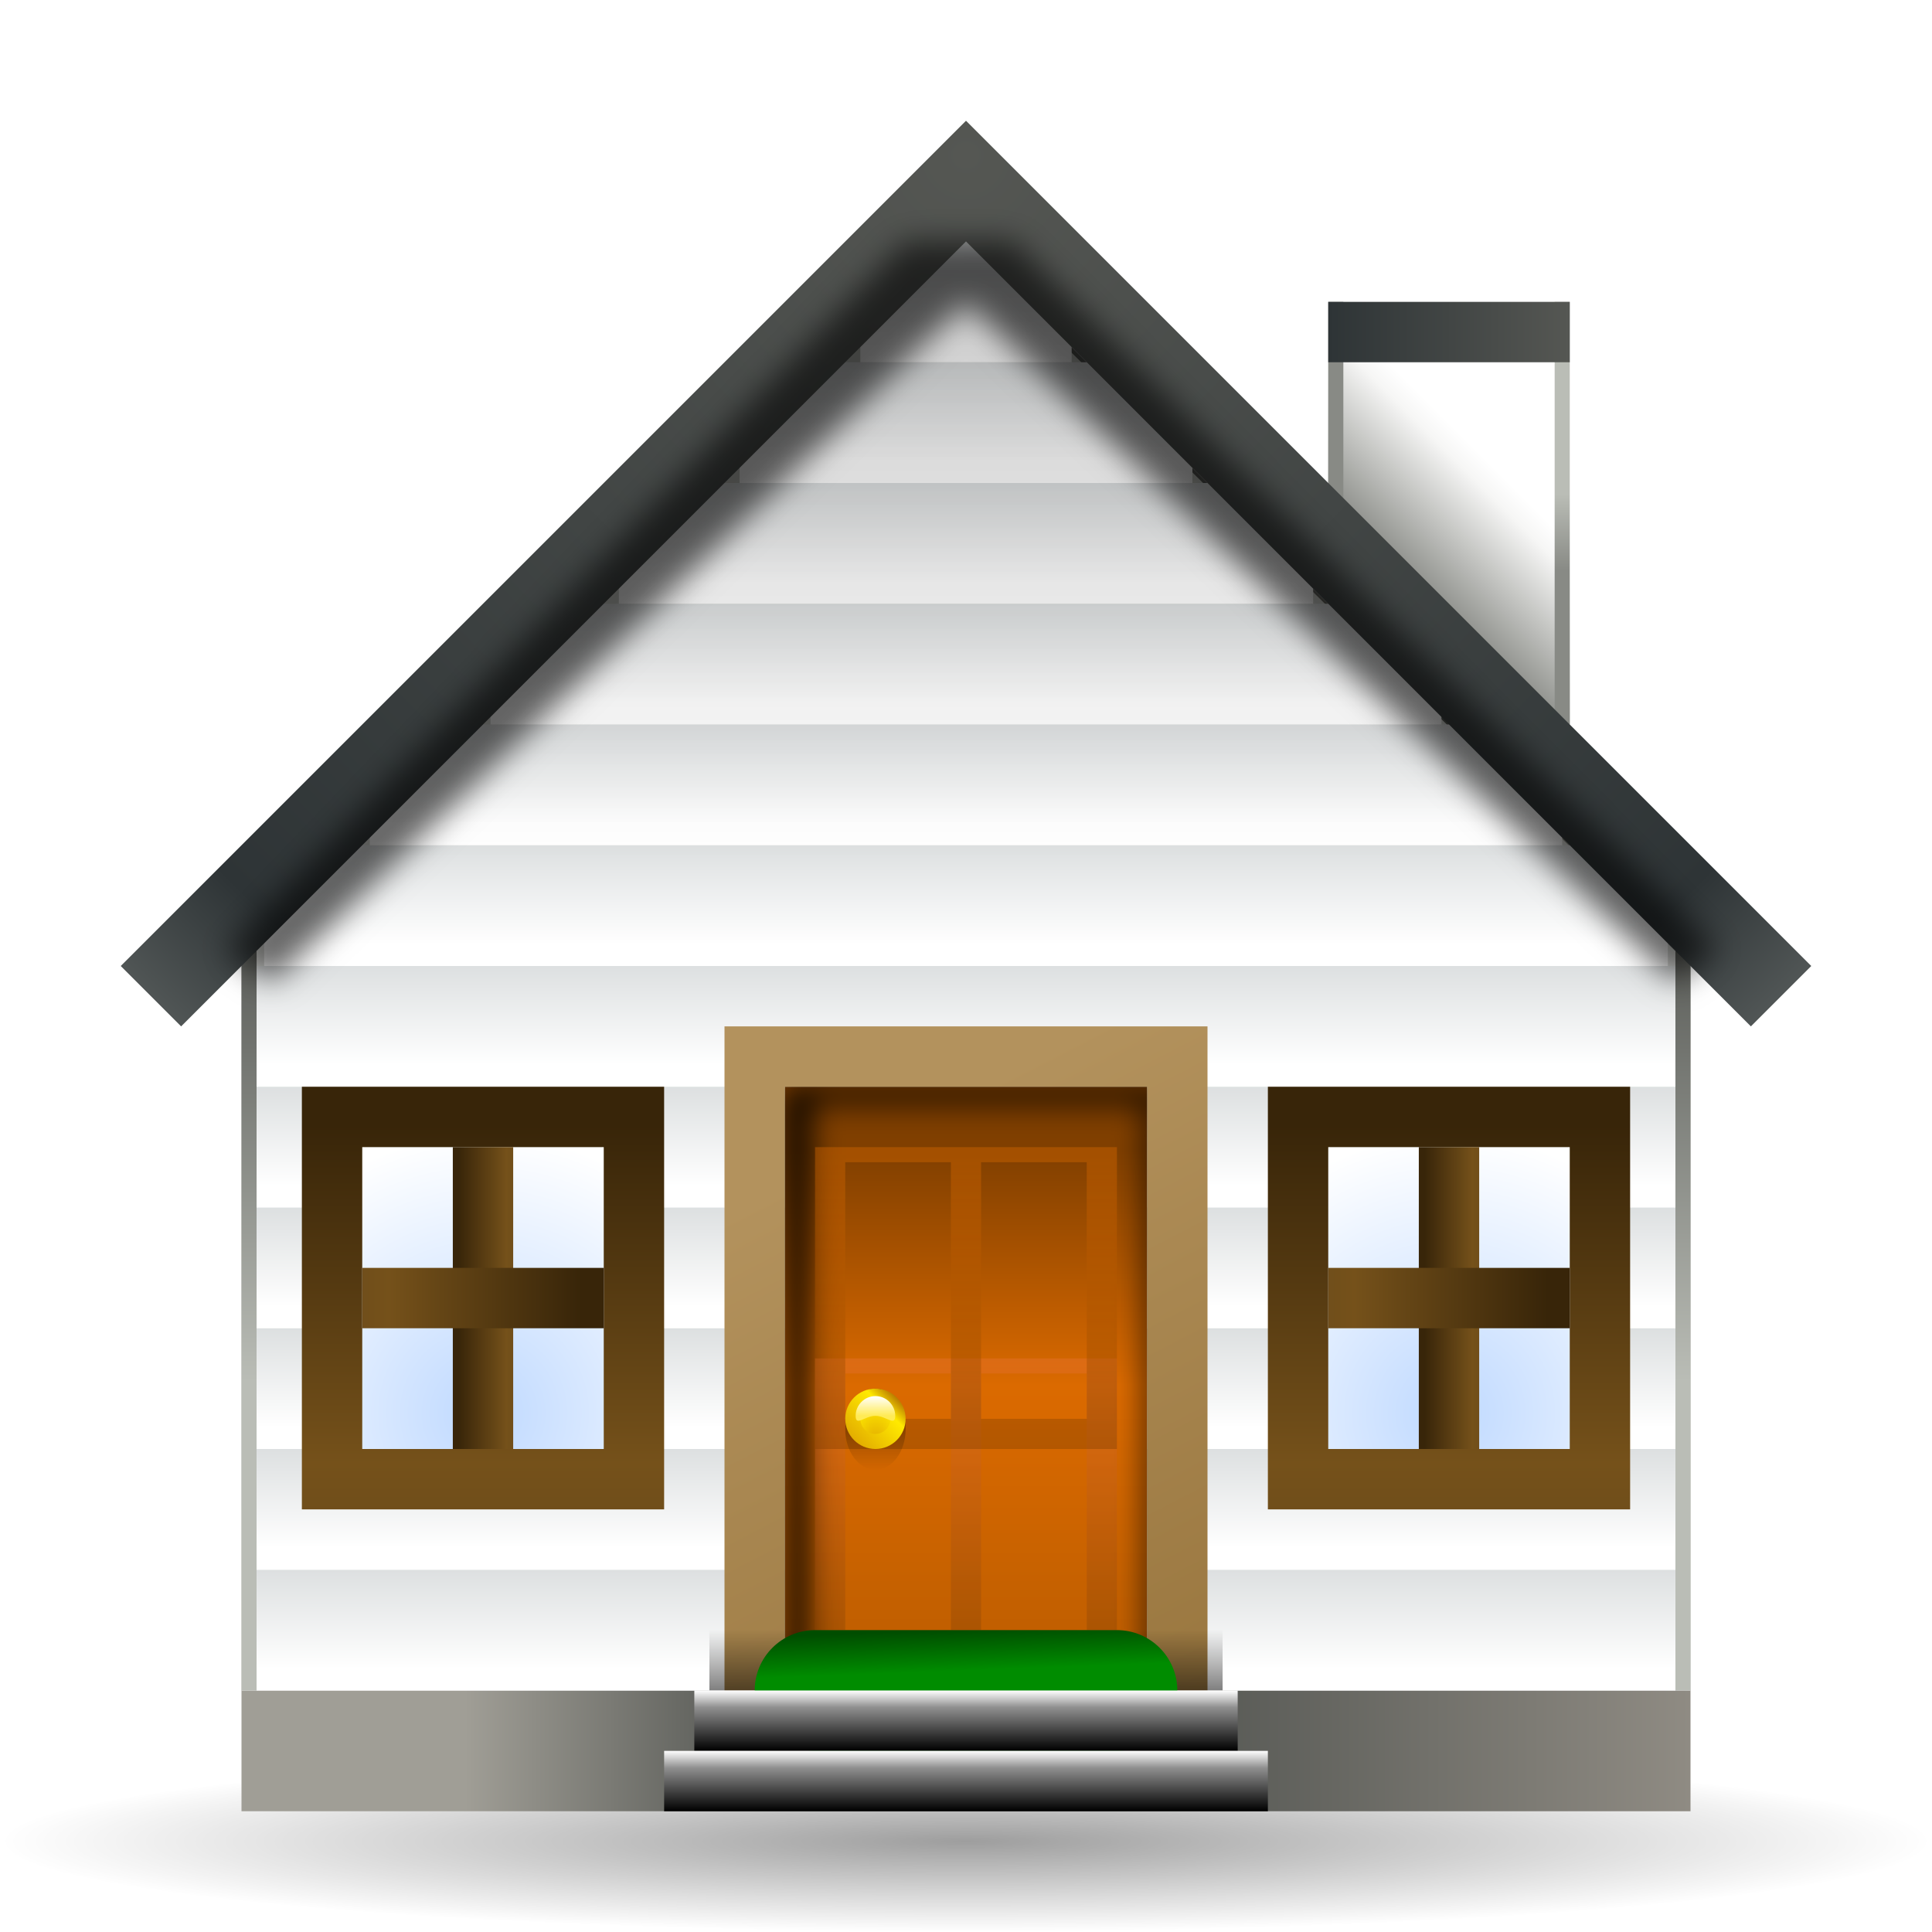
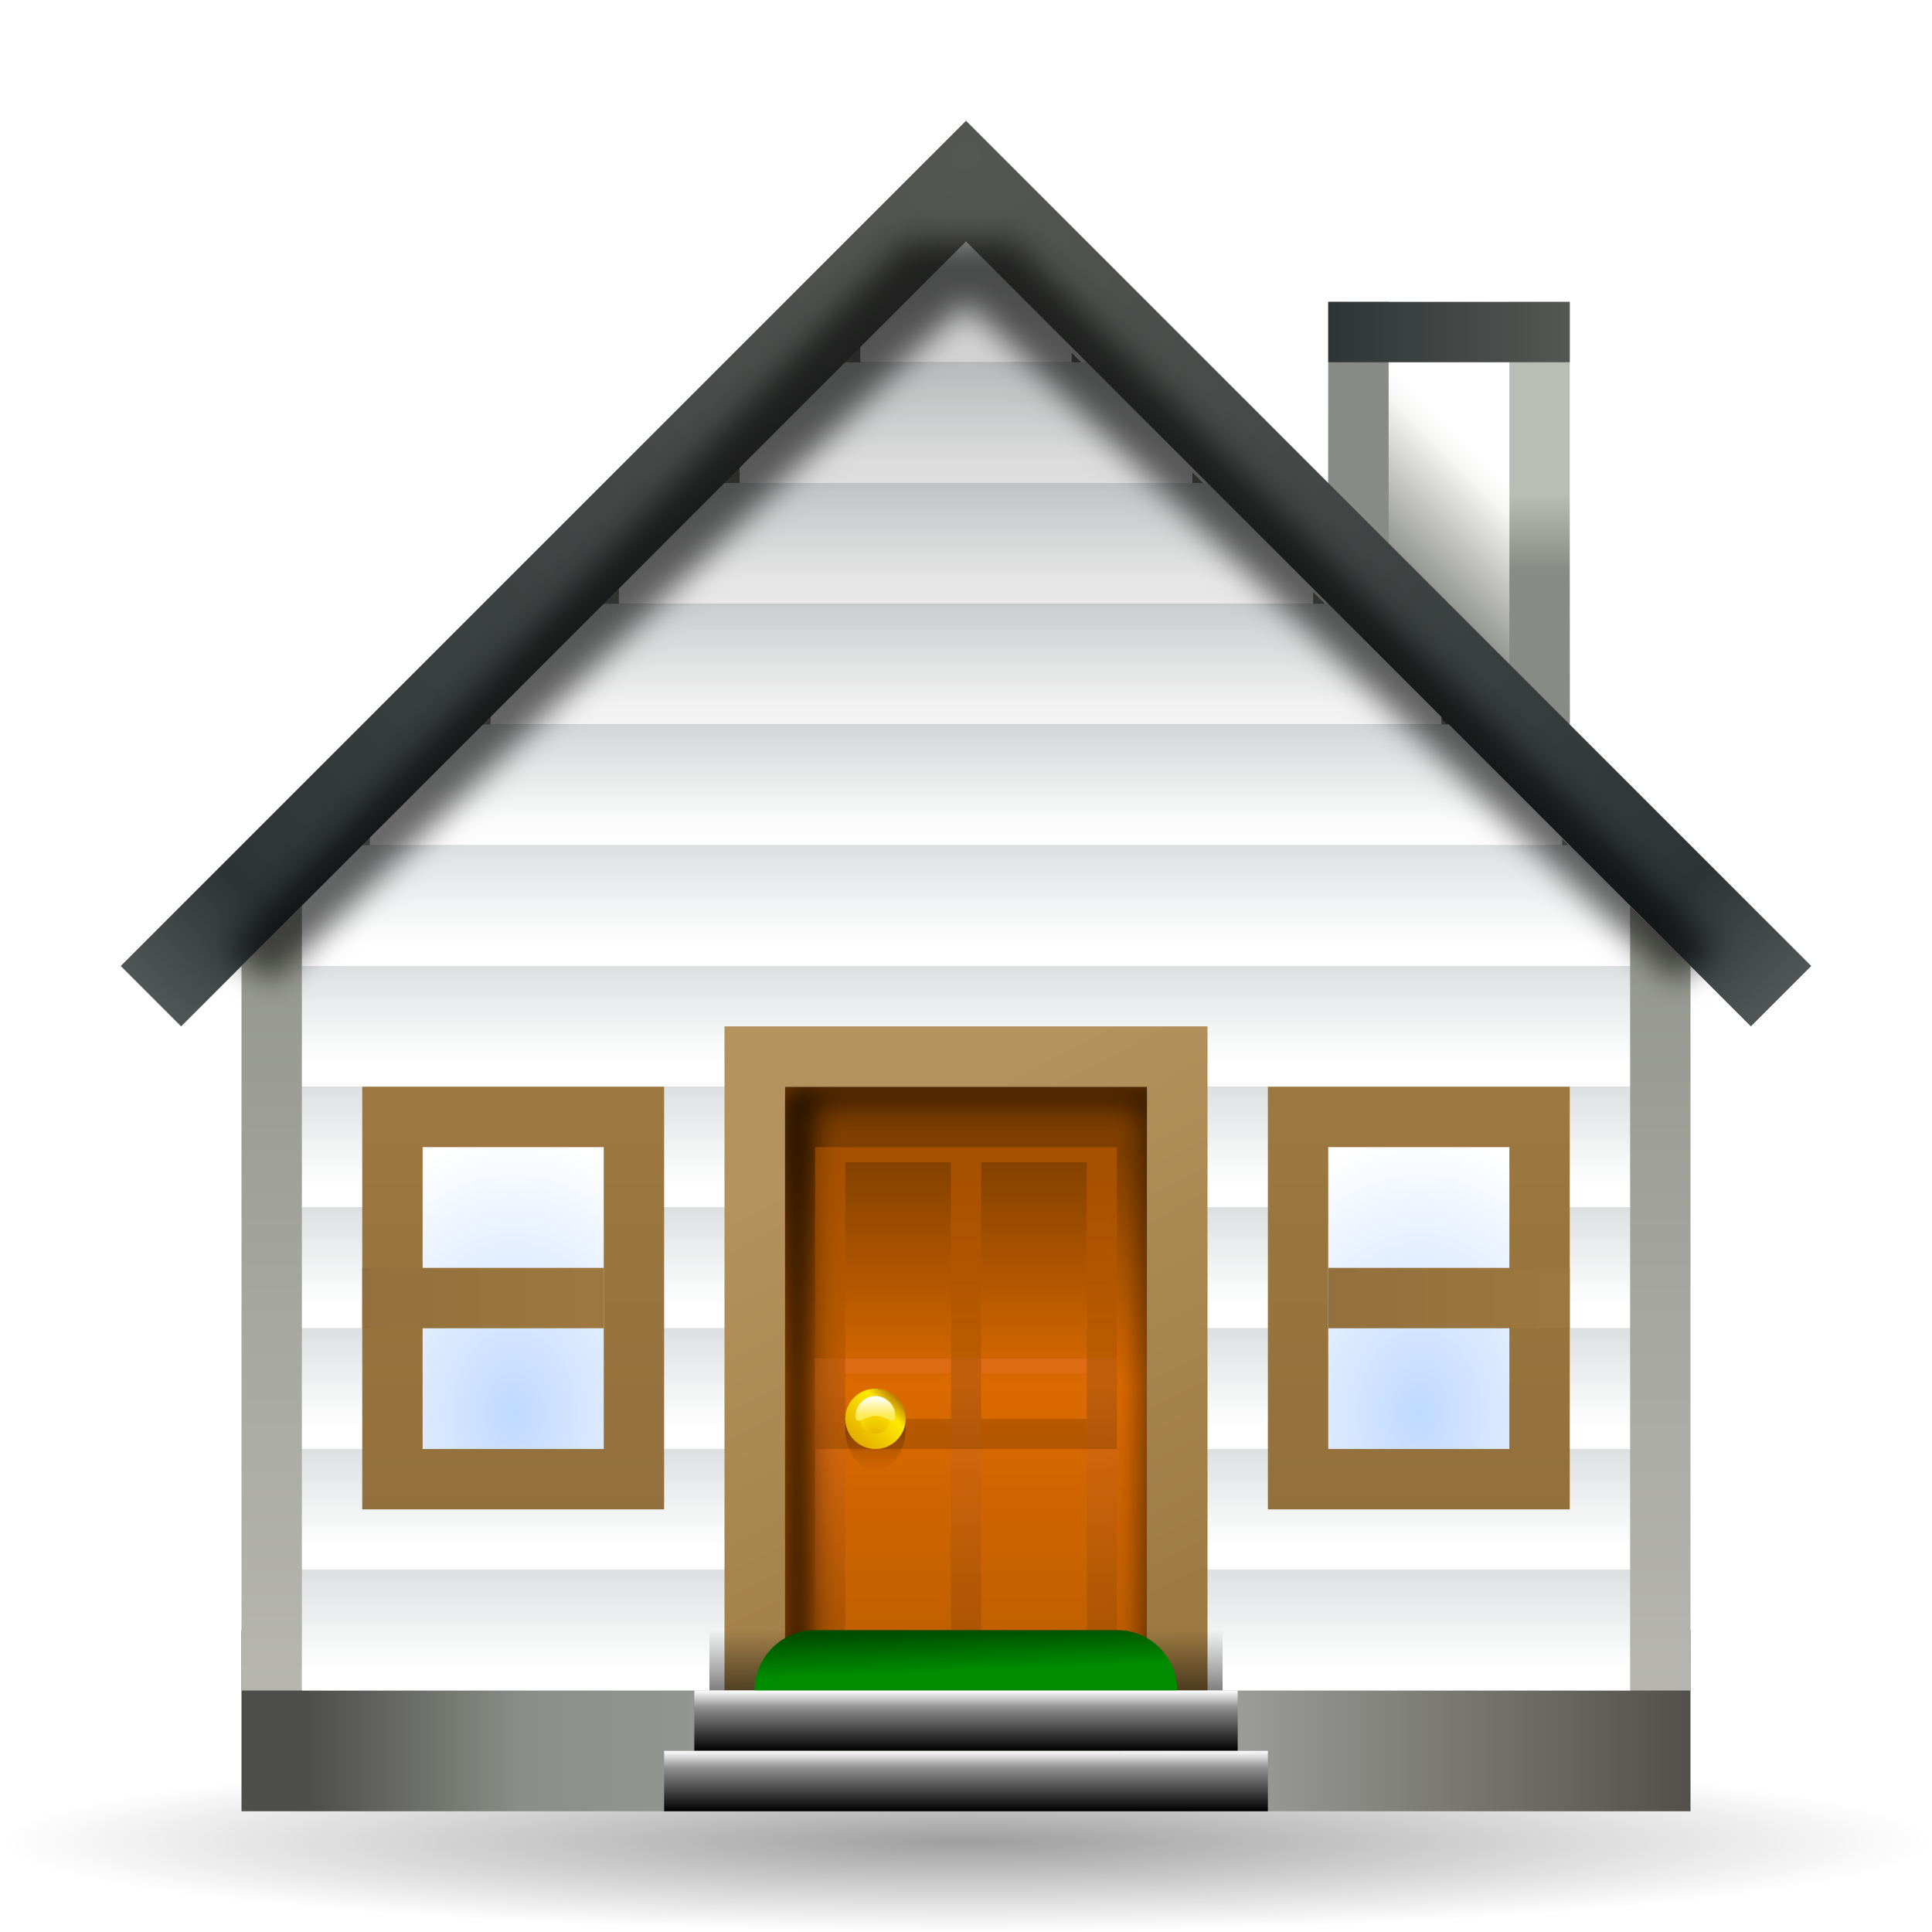
<svg xmlns="http://www.w3.org/2000/svg" xmlns:xlink="http://www.w3.org/1999/xlink" width="128" height="128" id="svg2537" version="1.0">
  <defs id="defs2539">
    <linearGradient id="linearGradient4534">
      <stop id="stop4536" offset="0" style="stop-color:black;stop-opacity:1" />
      <stop style="stop-color:#909090;stop-opacity:1;" offset="0.721" id="stop4540" />
      <stop id="stop4538" offset="1" style="stop-color:#ffffff;stop-opacity:1;" />
    </linearGradient>
    <linearGradient y2="19.5" x2="63.501" y1="23.5" x1="63.501" gradientUnits="userSpaceOnUse" id="linearGradient15212">
      <stop id="stop15214" style="stop-color:#000000" offset="0" />
      <stop id="stop15216" style="stop-color:#131617" offset="0.199" />
      <stop id="stop15218" style="stop-color:#272C2E" offset="0.451" />
      <stop id="stop15220" style="stop-color:#2E3436" offset="0.61" />
      <stop id="stop15222" style="stop-color:#414748" offset="0.649" />
      <stop id="stop15224" style="stop-color:#757A77" offset="0.766" />
      <stop id="stop15226" style="stop-color:#9B9E99" offset="0.867" />
      <stop id="stop15228" style="stop-color:#B2B5AE" offset="0.949" />
      <stop id="stop15230" style="stop-color:#BABDB6" offset="1" />
    </linearGradient>
    <radialGradient gradientUnits="userSpaceOnUse" gradientTransform="matrix(0.8982,0,0,0.9091,0.5883,0.2105)" r="20.351" cy="-3.394" cx="34.463" id="radialGradient14444">
      <stop id="stop14446" style="stop-color:#BFD9FF" offset="0" />
      <stop id="stop14448" style="stop-color:#FFFFFF" offset="1" />
    </radialGradient>
    <linearGradient y2="19.833" x2="95.5" y1="-22.167" x1="95.5" gradientUnits="userSpaceOnUse" id="linearGradient13674">
-       <stop id="stop13676" style="stop-color:#382509" offset="0.006" />
-       <stop id="stop13678" style="stop-color:#75511A" offset="0.538" />
-       <stop id="stop13680" style="stop-color:#57401E" offset="1" />
+       <stop id="stop13676" style="stop-color:#9c773f;stop-opacity:1;" offset="0.006" />
+       <stop id="stop13680" style="stop-color:#8c6b3b;stop-opacity:1;" offset="1" />
    </linearGradient>
    <linearGradient y2="6.949" x2="63.501" y1="15.843" x1="63.501" gradientUnits="userSpaceOnUse" id="linearGradient10239">
      <stop id="stop10241" style="stop-color:#FFFFFF" offset="0.2" />
      <stop id="stop10243" style="stop-color:#daddde;stop-opacity:1;" offset="1" />
    </linearGradient>
    <linearGradient id="linearGradient3291">
      <stop style="stop-color:black;stop-opacity:1" offset="0" id="stop3293" />
      <stop style="stop-color:black;stop-opacity:0" offset="1" id="stop3295" />
    </linearGradient>
    <radialGradient xlink:href="#linearGradient3291" id="radialGradient3336" gradientUnits="userSpaceOnUse" gradientTransform="matrix(1,0,0,0.197802,0,92.82166)" cx="63.912" cy="115.709" fx="63.912" fy="115.709" r="63.912" />
    <radialGradient id="polygon20640_1_" cx="63.5" cy="-88.5" r="106" gradientUnits="userSpaceOnUse">
      <stop offset="0" style="stop-color:#555753" id="stop374" />
      <stop offset="0.645" style="stop-color:#2E3436" id="stop376" />
      <stop offset="1" style="stop-color:#BABDB6" id="stop378" />
    </radialGradient>
    <linearGradient id="XMLID_39_" gradientUnits="userSpaceOnUse" x1="57.5" y1="-4.007" x2="57.5" y2="-2.695">
      <stop offset="0" style="stop-color:#FFFFFF" id="stop367" />
      <stop offset="1" style="stop-color:#FFEB55" id="stop369" />
    </linearGradient>
    <radialGradient id="XMLID_38_" cx="57.5" cy="-2.5" r="2" fx="57.5" fy="-1" gradientUnits="userSpaceOnUse">
      <stop offset="0" style="stop-color:#E3AD00" id="stop358" />
      <stop offset="0.728" style="stop-color:#FFEA00" id="stop360" />
      <stop offset="1" style="stop-color:#BA7C00" id="stop362" />
    </radialGradient>
    <linearGradient id="XMLID_37_" gradientUnits="userSpaceOnUse" x1="55.578" y1="-2.421" x2="59.578" y2="-2.421" gradientTransform="matrix(0.7071,-0.7071,0.7071,0.7071,18.4979,39.9256)">
      <stop offset="0" style="stop-color:#E3AD00" id="stop349" />
      <stop offset="0.728" style="stop-color:#FFEA00" id="stop351" />
      <stop offset="1" style="stop-color:#BA7C00" id="stop353" />
    </linearGradient>
    <linearGradient gradientTransform="matrix(-1,0,0,1,137,0)" y2="-0.501" x2="68.5" y1="-20.501" x1="68.5" gradientUnits="userSpaceOnUse" id="XMLID_35_">
      <stop id="stop335" style="stop-color:#DB6A00" offset="0" />
      <stop id="stop337" style="stop-color:#803F00" offset="1" />
    </linearGradient>
    <linearGradient y2="-0.5" x2="58.5" y1="-20.5" x1="58.5" gradientUnits="userSpaceOnUse" id="XMLID_34_">
      <stop id="stop326" style="stop-color:#DB6A00" offset="0" />
      <stop id="stop328" style="stop-color:#803F00" offset="1" />
    </linearGradient>
    <radialGradient id="XMLID_23_" cx="62.5" cy="17" r="10.056" gradientUnits="userSpaceOnUse">
      <stop offset="0" style="stop-color:#004D00" id="stop207" />
      <stop offset="0.409" style="stop-color:#008C00" id="stop209" />
    </radialGradient>
    <linearGradient id="XMLID_22_" gradientUnits="userSpaceOnUse" x1="63.499" y1="11.5" x2="63.499" y2="15.5">
      <stop offset="0" style="stop-color:#000000;stop-opacity:0;" id="stop200" />
      <stop offset="1" style="stop-color:#000000" id="stop202" />
    </linearGradient>
    <linearGradient gradientTransform="matrix(-1,0,0,1,137,0)" y2="13.499" x2="68.5" y1="-6.501" x1="68.5" gradientUnits="userSpaceOnUse" id="XMLID_21_">
      <stop id="stop193" style="stop-color:#EC7331" offset="0" />
      <stop id="stop195" style="stop-color:#803F00" offset="1" />
    </linearGradient>
    <linearGradient y2="13.5" x2="58.5" y1="-6.5" x1="58.5" gradientUnits="userSpaceOnUse" id="XMLID_20_">
      <stop id="stop184" style="stop-color:#EC7331" offset="0" />
      <stop id="stop186" style="stop-color:#803F00" offset="1" />
    </linearGradient>
    <linearGradient id="XMLID_19_" gradientUnits="userSpaceOnUse" x1="51.169" y1="-30.393" x2="84.262" y2="33.726">
      <stop offset="0.154" style="stop-color:#B3925D" id="stop175" />
      <stop offset="1" style="stop-color:#8F6B32" id="stop177" />
    </linearGradient>
    <filter id="AI_Sfocatura_1">
      <feGaussianBlur stdDeviation="1" id="feGaussianBlur5" />
    </filter>
    <linearGradient id="rect20683_1_" gradientUnits="userSpaceOnUse" x1="369.545" y1="-491.397" x2="369.545" y2="-426.697" gradientTransform="matrix(1.2648,0,0,-0.9239,-403.9008,-441.0036)">
      <stop offset="0" style="stop-color:#BF5E00" id="stop163" />
      <stop offset="0.296" style="stop-color:#DB6A00" id="stop165" />
      <stop offset="0.556" style="stop-color:#803F00" id="stop167" />
    </linearGradient>
    <linearGradient y2="18.881" x2="16" y1="-35.598" x1="16" gradientUnits="userSpaceOnUse" id="XMLID_5_">
      <stop id="stop64" style="stop-color:#555753" offset="0" />
      <stop id="stop66" style="stop-color:#BABDB6" offset="0.562" />
    </linearGradient>
    <linearGradient y2="18.881" x2="111" y1="-35.598" x1="111" gradientUnits="userSpaceOnUse" id="XMLID_4_">
      <stop id="stop57" style="stop-color:#555753" offset="0" />
      <stop id="stop59" style="stop-color:#BABDB6" offset="0.562" />
    </linearGradient>
    <linearGradient id="path20667_1_" gradientUnits="userSpaceOnUse" x1="354.475" y1="-464.609" x2="354.475" y2="-357.878" gradientTransform="matrix(1,0,0,-1,-290.9746,-445)">
-       <stop offset="0" style="stop-color:#FFFFFF" id="stop47" />
-       <stop offset="0.13" style="stop-color:#F6F6F5" id="stop49" />
-       <stop offset="1" style="stop-color:#BABDB6" id="stop51" />
+       <stop offset="0" style="stop-color:#b9b9b1;stop-opacity:1;" id="stop49" />
+       <stop offset="1" style="stop-color:#72776c;stop-opacity:1;" id="stop51" />
    </linearGradient>
    <linearGradient id="rect20638_7_" gradientUnits="userSpaceOnUse" x1="103.5" y1="-74.5" x2="87.5" y2="-74.5">
      <stop offset="0" style="stop-color:#555753" id="stop41" />
      <stop offset="1" style="stop-color:#2E3436" id="stop43" />
    </linearGradient>
    <linearGradient id="rect20638_6_" gradientUnits="userSpaceOnUse" x1="88" y1="-61.227" x2="88" y2="-66.319">
      <stop offset="0.13" style="stop-color:#888A85" id="stop35" />
      <stop offset="1" style="stop-color:#888A85" id="stop37" />
    </linearGradient>
    <linearGradient id="rect20638_5_" gradientUnits="userSpaceOnUse" x1="103" y1="-63.773" x2="103" y2="-58.681">
      <stop offset="0" style="stop-color:#BABDB6" id="stop29" />
      <stop offset="1" style="stop-color:#888A85" id="stop31" />
    </linearGradient>
    <linearGradient id="rect20638_1_" gradientUnits="userSpaceOnUse" x1="98.5" y1="-65.5" x2="90.5" y2="-57.5">
      <stop offset="0" style="stop-color:#FFFFFF" id="stop19" />
      <stop offset="0.13" style="stop-color:#F6F6F5" id="stop21" />
      <stop offset="0.834" style="stop-color:#888A85" id="stop23" />
      <stop offset="0.917" style="stop-color:#555753" id="stop25" />
    </linearGradient>
    <linearGradient id="XMLID_2_" gradientUnits="userSpaceOnUse" x1="15.5" y1="-28.5" x2="111.5" y2="-28.5">
-       <stop offset="0.154" style="stop-color:#a09e96;stop-opacity:1;" id="stop8" />
-       <stop offset="0.355" style="stop-color:#555753" id="stop10" />
-       <stop offset="0.645" style="stop-color:#555753" id="stop12" />
-       <stop offset="1" style="stop-color:#8f8b83;stop-opacity:1;" id="stop14" />
+       <stop id="stop3703" style="stop-color:#4e4e4a;stop-opacity:1;" offset="0.047" />
+       <stop offset="0.196" style="stop-color:#8c8f89;stop-opacity:1;" id="stop10" />
+       <stop offset="0.645" style="stop-color:#a5a7a3;stop-opacity:1;" id="stop12" />
+       <stop offset="1" style="stop-color:#53504b;stop-opacity:1;" id="stop14" />
    </linearGradient>
    <linearGradient xlink:href="#XMLID_39_" id="linearGradient2996" gradientUnits="userSpaceOnUse" x1="57.5" y1="-4.007" x2="57.5" y2="-2.695" gradientTransform="translate(0.5,96.5)" />
    <linearGradient xlink:href="#linearGradient13674" id="linearGradient3012" gradientUnits="userSpaceOnUse" gradientTransform="matrix(0,1,-1,0,30.5,45.501)" x1="40.499" y1="-72.166" x2="40.499" y2="-48.166" />
-     <linearGradient xlink:href="#linearGradient13674" id="linearGradient3015" gradientUnits="userSpaceOnUse" x1="93.833" y1="-10.5" x2="99.833" y2="-10.5" gradientTransform="translate(0.5,96.5)" />
-     <radialGradient xlink:href="#radialGradient14444" id="radialGradient3018" gradientUnits="userSpaceOnUse" gradientTransform="matrix(0.8982,0,0,0.9091,0.558,96.7105)" cx="106.307" cy="-3.394" r="20.35" />
-     <linearGradient xlink:href="#linearGradient13674" id="linearGradient3021" gradientUnits="userSpaceOnUse" x1="95.5" y1="-22.167" x2="95.5" y2="19.833" gradientTransform="translate(0.5,96.5)" />
+     <radialGradient xlink:href="#radialGradient14444" id="radialGradient3018" gradientUnits="userSpaceOnUse" gradientTransform="matrix(0.67365,0,0,0.9091,22.4185,96.7105)" cx="106.307" cy="-3.394" r="20.35" />
+     <linearGradient xlink:href="#linearGradient13674" id="linearGradient3021" gradientUnits="userSpaceOnUse" x1="95.5" y1="-22.167" x2="95.5" y2="19.833" gradientTransform="matrix(0.8333333,0,0,1,14.41667,96.5)" />
    <linearGradient xlink:href="#linearGradient13674" id="linearGradient3024" gradientUnits="userSpaceOnUse" gradientTransform="matrix(0,1,-1,0,30.5,45.501)" x1="40.499" y1="-8.167" x2="40.499" y2="15.833" />
-     <linearGradient xlink:href="#linearGradient13674" id="linearGradient3027" gradientUnits="userSpaceOnUse" x1="29.834" y1="-10.5" x2="35.834" y2="-10.5" gradientTransform="translate(0.5,96.5)" />
-     <radialGradient xlink:href="#radialGradient14444" id="radialGradient3030" gradientUnits="userSpaceOnUse" gradientTransform="matrix(0.8982,0,0,0.9091,1.0883,96.7105)" cx="34.463" cy="-3.394" r="20.351" />
-     <linearGradient xlink:href="#linearGradient13674" id="linearGradient3033" gradientUnits="userSpaceOnUse" x1="31.5" y1="-22.167" x2="31.5" y2="19.833" gradientTransform="translate(0.5,96.5)" />
+     <radialGradient xlink:href="#radialGradient14444" id="radialGradient3030" gradientUnits="userSpaceOnUse" gradientTransform="matrix(0.67365,0,0,0.9091,10.81622,96.7105)" cx="34.463" cy="-3.394" r="20.351" />
+     <linearGradient xlink:href="#linearGradient13674" id="linearGradient3033" gradientUnits="userSpaceOnUse" x1="31.5" y1="-22.167" x2="31.5" y2="19.833" gradientTransform="matrix(0.8333333,0,0,1,7.75,96.5)" />
    <linearGradient xlink:href="#linearGradient4534" id="linearGradient3036" gradientUnits="userSpaceOnUse" x1="63.501" y1="23.5" x2="63.501" y2="19.5" gradientTransform="translate(0.5,96.5)" />
    <linearGradient xlink:href="#linearGradient4534" id="linearGradient3039" gradientUnits="userSpaceOnUse" x1="63.501" y1="19.5" x2="63.501" y2="15.5" gradientTransform="translate(0.5,96.5)" />
    <linearGradient xlink:href="#rect20683_1_" id="linearGradient3061" gradientUnits="userSpaceOnUse" gradientTransform="matrix(1.2648,0,0,-0.9239,-403.4008,-344.5036)" x1="369.545" y1="-491.397" x2="369.545" y2="-426.697" />
    <linearGradient xlink:href="#linearGradient10239" id="linearGradient3065" gradientUnits="userSpaceOnUse" x1="63.501" y1="-72.158" x2="63.501" y2="-81.052" gradientTransform="translate(0.5,96.5)" />
    <linearGradient xlink:href="#linearGradient10239" id="linearGradient3068" gradientUnits="userSpaceOnUse" x1="63.501" y1="-64.158" x2="63.501" y2="-73.052" gradientTransform="translate(0.5,96.5)" />
    <linearGradient xlink:href="#linearGradient10239" id="linearGradient3071" gradientUnits="userSpaceOnUse" x1="63.501" y1="-56.158" x2="63.501" y2="-65.052" gradientTransform="translate(0.5,96.5)" />
    <linearGradient xlink:href="#linearGradient10239" id="linearGradient3074" gradientUnits="userSpaceOnUse" x1="63.501" y1="-48.158" x2="63.501" y2="-57.052" gradientTransform="translate(0.5,96.5)" />
    <linearGradient xlink:href="#linearGradient10239" id="linearGradient3077" gradientUnits="userSpaceOnUse" x1="63.501" y1="-40.158" x2="63.501" y2="-49.052" gradientTransform="translate(0.5,96.5)" />
-     <linearGradient xlink:href="#linearGradient10239" id="linearGradient3080" gradientUnits="userSpaceOnUse" x1="63.501" y1="-32.158" x2="63.501" y2="-41.052" gradientTransform="translate(0.5,96.5)" />
-     <linearGradient xlink:href="#linearGradient10239" id="linearGradient3083" gradientUnits="userSpaceOnUse" x1="63.501" y1="-24.157" x2="63.501" y2="-33.051" gradientTransform="translate(0.5,96.5)" />
-     <linearGradient xlink:href="#linearGradient10239" id="linearGradient3086" gradientUnits="userSpaceOnUse" x1="63.501" y1="-16.157" x2="63.501" y2="-25.052" gradientTransform="translate(0.5,96.5)" />
-     <linearGradient xlink:href="#linearGradient10239" id="linearGradient3089" gradientUnits="userSpaceOnUse" x1="63.501" y1="-8.157" x2="63.501" y2="-17.052" gradientTransform="translate(0.5,96.5)" />
-     <linearGradient xlink:href="#linearGradient10239" id="linearGradient3092" gradientUnits="userSpaceOnUse" x1="63.501" y1="-0.157" x2="63.501" y2="-9.052" gradientTransform="translate(0.5,96.5)" />
-     <linearGradient xlink:href="#linearGradient10239" id="linearGradient3095" gradientUnits="userSpaceOnUse" x1="63.501" y1="7.843" x2="63.501" y2="-1.052" gradientTransform="translate(0.5,96.5)" />
-     <linearGradient xlink:href="#linearGradient10239" id="linearGradient3098" gradientUnits="userSpaceOnUse" x1="63.501" y1="15.843" x2="63.501" y2="6.949" gradientTransform="translate(0.5,96.5)" />
+     <linearGradient xlink:href="#linearGradient10239" id="linearGradient3080" gradientUnits="userSpaceOnUse" x1="63.501" y1="-32.158" x2="63.501" y2="-41.052" gradientTransform="matrix(0.9462366,0,0,1,3.913978,96.5)" />
+     <linearGradient xlink:href="#linearGradient10239" id="linearGradient3083" gradientUnits="userSpaceOnUse" x1="63.501" y1="-24.157" x2="63.501" y2="-33.051" gradientTransform="matrix(0.9361702,0,0,1,4.553191,96.5)" />
+     <linearGradient xlink:href="#linearGradient10239" id="linearGradient3086" gradientUnits="userSpaceOnUse" x1="63.501" y1="-16.157" x2="63.501" y2="-25.052" gradientTransform="matrix(0.9361702,0,0,1,4.553191,96.5)" />
+     <linearGradient xlink:href="#linearGradient10239" id="linearGradient3089" gradientUnits="userSpaceOnUse" x1="63.501" y1="-8.157" x2="63.501" y2="-17.052" gradientTransform="matrix(0.9361702,0,0,1,4.553191,96.5)" />
+     <linearGradient xlink:href="#linearGradient10239" id="linearGradient3092" gradientUnits="userSpaceOnUse" x1="63.501" y1="-0.157" x2="63.501" y2="-9.052" gradientTransform="matrix(0.9361702,0,0,1,4.553191,96.5)" />
+     <linearGradient xlink:href="#linearGradient10239" id="linearGradient3095" gradientUnits="userSpaceOnUse" x1="63.501" y1="7.843" x2="63.501" y2="-1.052" gradientTransform="matrix(0.9361702,0,0,1,4.553191,96.5)" />
+     <linearGradient xlink:href="#linearGradient10239" id="linearGradient3098" gradientUnits="userSpaceOnUse" x1="63.501" y1="15.843" x2="63.501" y2="6.949" gradientTransform="matrix(0.9361702,0,0,1,4.553191,96.5)" />
    <linearGradient xlink:href="#path20667_1_" id="linearGradient3110" gradientUnits="userSpaceOnUse" gradientTransform="matrix(1,0,0,-1,-290.4746,-348.5)" x1="354.475" y1="-464.609" x2="354.475" y2="-357.878" />
    <linearGradient xlink:href="#rect20638_7_" id="linearGradient3113" gradientUnits="userSpaceOnUse" x1="103.5" y1="-74.5" x2="87.5" y2="-74.5" gradientTransform="translate(0.5,96.5)" />
-     <linearGradient xlink:href="#rect20638_6_" id="linearGradient3116" gradientUnits="userSpaceOnUse" x1="88" y1="-61.227" x2="88" y2="-66.319" gradientTransform="translate(0.5,96.5)" />
-     <linearGradient xlink:href="#rect20638_5_" id="linearGradient3119" gradientUnits="userSpaceOnUse" x1="103" y1="-63.773" x2="103" y2="-58.681" gradientTransform="translate(0.5,96.5)" />
+     <linearGradient xlink:href="#rect20638_6_" id="linearGradient3116" gradientUnits="userSpaceOnUse" x1="88" y1="-61.227" x2="88" y2="-66.319" gradientTransform="matrix(4,0,0,1,-262,96.5)" />
+     <linearGradient xlink:href="#rect20638_5_" id="linearGradient3119" gradientUnits="userSpaceOnUse" x1="103" y1="-63.773" x2="103" y2="-58.681" gradientTransform="matrix(4,0,0,1,-310,96.5)" />
    <linearGradient xlink:href="#rect20638_1_" id="linearGradient3122" gradientUnits="userSpaceOnUse" x1="98.5" y1="-65.5" x2="90.5" y2="-57.5" gradientTransform="translate(0.5,96.5)" />
    <linearGradient xlink:href="#linearGradient3291" id="linearGradient4466" gradientUnits="userSpaceOnUse" x1="57.5" y1="-4.5" x2="57.5" y2="0.876" />
    <linearGradient xlink:href="#XMLID_18_" id="linearGradient5271" gradientUnits="userSpaceOnUse" x1="63.499" y1="-96.5" x2="63.499" y2="21.5" gradientTransform="translate(0.5,96.5)" />
    <linearGradient xlink:href="#linearGradient3291" id="linearGradient5656" gradientUnits="userSpaceOnUse" gradientTransform="translate(0.5,96.5)" x1="63.499" y1="-96.5" x2="63.499" y2="-39.5" />
    <linearGradient xlink:href="#linearGradient3291" id="linearGradient8332" gradientUnits="userSpaceOnUse" gradientTransform="translate(0.5,96.5)" x1="67.742" y1="15.5" x2="67.742" y2="11.484" />
    <radialGradient xlink:href="#polygon20640_1_" id="radialGradient3951" gradientUnits="userSpaceOnUse" cx="63.5" cy="-86.202" r="106" fx="63.5" fy="-86.202" />
    <linearGradient xlink:href="#XMLID_23_" id="linearGradient4929" x1="61.728" y1="108" x2="61.974" y2="114.652" gradientUnits="userSpaceOnUse" gradientTransform="translate(1,0)" />
  </defs>
  <g id="layer1">
    <path style="opacity:0.381;fill:url(#radialGradient3336);fill-opacity:1;fill-rule:nonzero;stroke:none;stroke-width:0;stroke-linecap:round;stroke-linejoin:round;stroke-miterlimit:4;stroke-dasharray:none;stroke-dashoffset:4;stroke-opacity:1" id="path1563" d="M 127.824,115.709 A 63.912,12.642 0 1 1 0,115.709 A 63.912,12.642 0 1 1 127.824,115.709 z" transform="matrix(1.001374,0,0,0.4746094,-2.3931686e-5,67.08333)" />
-     <polygon style="fill:url(#XMLID_2_)" points="15.5,-32.5 63.5,-80.5 111.5,-32.5 111.5,23.5 15.5,23.5 15.5,-32.5 " id="polygon16" transform="translate(0.5,96.5)" />
+     <path transform="translate(0.5,96.5)" style="fill:url(#XMLID_2_)" d="M 15.5,11.5 L 111.5,11.5 L 111.5,23.5 L 15.5,23.5 L 15.5,11.5 z" id="polygon16" />
    <rect style="fill:url(#linearGradient3122)" id="rect20638" x="88" y="20" width="16" height="28" />
-     <rect style="fill:url(#linearGradient3119)" id="rect20638_4_" x="103" y="20" width="1" height="28" />
-     <rect style="fill:url(#linearGradient3116)" id="rect20638_3_" x="88" y="20" width="1" height="28" />
+     <rect style="fill:url(#linearGradient3119)" id="rect20638_4_" x="100" y="20" width="4" height="28" />
+     <rect style="fill:url(#linearGradient3116)" id="rect20638_3_" x="88" y="20" width="4" height="28" />
    <rect style="fill:url(#linearGradient3113)" id="rect20638_2_" x="88" y="20" width="16" height="4" />
    <path style="fill:url(#linearGradient3110)" id="path20667" d="M 16,64 L 16,112 L 112,112 L 112,64 L 63.562,16 L 16,64 z" />
-     <g id="g54" transform="translate(0.5,96.5)">
-       <linearGradient id="linearGradient2789" gradientUnits="userSpaceOnUse" x1="111" y1="-35.598" x2="111" y2="18.881">
-         <stop offset="0" style="stop-color:#555753" id="stop2791" />
-         <stop offset="0.562" style="stop-color:#BABDB6" id="stop2793" />
-       </linearGradient>
-       <polygon style="fill:url(#XMLID_4_)" points="110.5,-33.491 110.5,15.5 111.5,15.5 111.5,-33.5 110.5,-33.491 " id="polygon61" />
-       <linearGradient id="linearGradient2796" gradientUnits="userSpaceOnUse" x1="16" y1="-35.598" x2="16" y2="18.881">
-         <stop offset="0" style="stop-color:#555753" id="stop2798" />
-         <stop offset="0.562" style="stop-color:#BABDB6" id="stop2800" />
-       </linearGradient>
-       <rect style="fill:url(#XMLID_5_)" x="15.5" y="-33.5" width="1" height="49" id="rect68" />
-     </g>
-     <rect style="fill:url(#linearGradient3098);fill-opacity:1" x="17" y="104" width="94" height="8" id="rect76" />
-     <rect style="fill:url(#linearGradient3095);fill-opacity:1.0" x="17" y="96" width="94" height="8" id="rect83" />
-     <rect style="fill:url(#linearGradient3092);fill-opacity:1.0" x="17" y="88" width="94" height="8" id="rect90" />
-     <rect style="fill:url(#linearGradient3089);fill-opacity:1.0" x="17" y="80" width="94" height="8" id="rect97" />
-     <rect style="fill:url(#linearGradient3086);fill-opacity:1.0" x="17" y="72" width="94" height="8" id="rect104" />
-     <rect style="fill:url(#linearGradient3083);fill-opacity:1.0" x="17" y="64" width="94" height="8" id="rect111" />
-     <rect style="fill:url(#linearGradient3080);fill-opacity:1.0" x="17.5" y="56" width="93" height="8" id="rect118" />
+     <rect style="fill:url(#linearGradient3098);fill-opacity:1" x="20" y="104" width="88" height="8" id="rect76" />
+     <rect style="fill:url(#linearGradient3095);fill-opacity:1" x="20" y="96" width="88" height="8" id="rect83" />
+     <rect style="fill:url(#linearGradient3092);fill-opacity:1" x="20" y="88" width="88" height="8" id="rect90" />
+     <rect style="fill:url(#linearGradient3089);fill-opacity:1" x="20" y="80" width="88" height="8" id="rect97" />
+     <rect style="fill:url(#linearGradient3086);fill-opacity:1" x="20" y="72" width="88" height="8" id="rect104" />
+     <rect style="fill:url(#linearGradient3083);fill-opacity:1" x="20" y="64" width="88" height="8" id="rect111" />
+     <rect style="fill:url(#linearGradient3080);fill-opacity:1" x="20" y="56" width="88" height="8" id="rect118" />
    <rect style="fill:url(#linearGradient3077);fill-opacity:1.0" x="24.5" y="48" width="79" height="8" id="rect125" />
    <rect style="fill:url(#linearGradient3074);fill-opacity:1.0" x="32.5" y="40" width="63" height="8" id="rect132" />
    <rect style="fill:url(#linearGradient3071);fill-opacity:1.0" x="41" y="32" width="46" height="8" id="rect139" />
    <rect style="fill:url(#linearGradient3068);fill-opacity:1.0" x="49" y="24" width="30" height="8" id="rect146" />
    <rect style="fill:url(#linearGradient3065);fill-opacity:1.0" x="57" y="16" width="14" height="8" id="rect153" />
    <rect style="fill:url(#linearGradient3061)" id="rect20683" x="52" y="72" width="24" height="40" />
    <g style="filter:url(#AI_Sfocatura_1)" id="g170" transform="translate(0.5,96.5)">
      <path d="M 51.5,-24.5 L 51.5,15.5 L 53.155,15.5 C 53.155,5.621 53.155,-21.746 53.155,-23.5 C 54.637,-23.5 74.017,-23.5 75.5,-23.5 C 75.5,-21.746 75.5,5.621 75.5,15.5 L 76.5,15.5 L 76.5,-24.5 L 51.5,-24.5 z" id="path172" />
    </g>
    <polygon style="fill:url(#XMLID_19_)" points="47.5,-28.5 47.5,15.5 51.5,15.5 51.5,-24.5 75.5,-24.5 75.5,15.5 79.5,15.5 79.5,-28.5 47.5,-28.5 " id="polygon179" transform="translate(0.5,96.5)" />
    <g style="opacity:0.4" id="g181" transform="translate(0.5,96.5)">
      <linearGradient id="linearGradient2821" gradientUnits="userSpaceOnUse" x1="58.5" y1="-6.5" x2="58.5" y2="13.5">
        <stop offset="0" style="stop-color:#EC7331" id="stop2823" />
        <stop offset="1" style="stop-color:#803F00" id="stop2825" />
      </linearGradient>
      <path style="fill:url(#XMLID_20_)" d="M 53.5,-6.5 L 53.5,13.5 L 63.5,13.5 L 63.5,-6.5 L 53.5,-6.5 z M 62.5,-5.5 C 62.5,-4.574 62.5,10.574 62.5,11.5 C 61.645,11.5 56.355,11.5 55.5,11.5 C 55.5,10.574 55.5,-4.574 55.5,-5.5 C 56.355,-5.5 61.645,-5.5 62.5,-5.5 z" id="path188" />
    </g>
    <g style="opacity:0.4" id="g190" transform="translate(0.5,96.5)">
      <linearGradient id="linearGradient2829" gradientUnits="userSpaceOnUse" x1="68.5" y1="-6.501" x2="68.5" y2="13.499" gradientTransform="matrix(-1,0,0,1,137,0)">
        <stop offset="0" style="stop-color:#EC7331" id="stop2831" />
        <stop offset="1" style="stop-color:#803F00" id="stop2833" />
      </linearGradient>
      <path style="fill:url(#XMLID_21_)" d="M 63.5,-6.5 L 63.5,13.5 L 73.5,13.5 L 73.5,-6.5 L 63.5,-6.5 z M 71.5,-5.5 C 71.5,-4.574 71.5,10.574 71.5,11.5 C 70.645,11.5 65.355,11.5 64.5,11.5 C 64.5,10.574 64.5,-4.574 64.5,-5.5 C 65.355,-5.5 70.645,-5.5 71.5,-5.5 z" id="path197" />
    </g>
    <rect id="rect7949" height="4" width="34" y="108" x="47" style="opacity:0.5;fill:url(#linearGradient8332);fill-opacity:1.0" />
    <path style="fill:url(#linearGradient4929);fill-opacity:1" d="M 50,112 C 50,109.79 51.791,108 54,108 L 74,108 C 76.209,108 78,109.79 78,112 L 78,112 C 78,114.21 76.209,116 74,116 L 54,116 C 51.791,116 50,114.21 50,112 L 50,112 z" id="path211" />
    <rect style="fill:url(#linearGradient3039);fill-opacity:1.0" x="46" y="112" width="36" height="4" id="rect232" />
    <rect style="fill:url(#linearGradient3036);fill-opacity:1.0" x="44" y="116" width="40" height="4" id="rect253" />
-     <rect style="fill:url(#linearGradient3033);fill-opacity:1.0" x="20" y="72" width="24" height="28" id="rect262" />
-     <rect style="fill:url(#radialGradient3030);fill-opacity:1.0" x="24" y="76" width="16" height="20" id="rect269" />
-     <rect style="fill:url(#linearGradient3027);fill-opacity:1.0" x="30" y="76" width="4" height="20" id="rect278" />
+     <rect style="fill:url(#linearGradient3033);fill-opacity:1" x="24" y="72" width="20" height="28" id="rect262" />
+     <rect style="fill:url(#radialGradient3030);fill-opacity:1" x="28" y="76" width="12" height="20" id="rect269" />
    <rect style="fill:url(#linearGradient3024);fill-opacity:1.0" x="24" y="84" width="16" height="4" id="rect287" />
-     <rect style="fill:url(#linearGradient3021);fill-opacity:1.0" x="84" y="72" width="24" height="28" id="rect296" />
-     <rect style="fill:url(#radialGradient3018);fill-opacity:1.0" x="88" y="76" width="16" height="20" id="rect303" />
-     <rect style="fill:url(#linearGradient3015);fill-opacity:1.0" x="94" y="76" width="4" height="20" id="rect312" />
-     <rect style="fill:url(#linearGradient3012);fill-opacity:1.0" x="88" y="84" width="16" height="4" id="rect321" />
+     <rect style="fill:url(#linearGradient3021);fill-opacity:1" x="84" y="72" width="20" height="28" id="rect296" />
+     <rect style="fill:url(#radialGradient3018);fill-opacity:1" x="88" y="76" width="12" height="20" id="rect303" />
+     <rect style="fill:url(#linearGradient3012);fill-opacity:1" x="88" y="84" width="16" height="4" id="rect321" />
    <g style="opacity:0.4" id="g323" transform="translate(0.5,96.5)">
      <linearGradient id="linearGradient2849" gradientUnits="userSpaceOnUse" x1="58.5" y1="-20.5" x2="58.5" y2="-0.5">
        <stop offset="0" style="stop-color:#DB6A00" id="stop2851" />
        <stop offset="1" style="stop-color:#803F00" id="stop2853" />
      </linearGradient>
      <path style="fill:url(#XMLID_34_)" d="M 53.5,-20.5 L 53.5,-0.5 L 63.5,-0.5 L 63.5,-20.5 L 53.5,-20.5 z M 62.5,-19.5 C 62.5,-18.574 62.5,-3.426 62.5,-2.5 C 61.645,-2.5 56.355,-2.5 55.5,-2.5 C 55.5,-3.426 55.5,-18.574 55.5,-19.5 C 56.355,-19.5 61.645,-19.5 62.5,-19.5 z" id="path330" />
    </g>
    <g style="opacity:0.4" id="g332" transform="translate(0.5,96.5)">
      <linearGradient id="linearGradient2857" gradientUnits="userSpaceOnUse" x1="68.5" y1="-20.501" x2="68.5" y2="-0.501" gradientTransform="matrix(-1,0,0,1,137,0)">
        <stop offset="0" style="stop-color:#DB6A00" id="stop2859" />
        <stop offset="1" style="stop-color:#803F00" id="stop2861" />
      </linearGradient>
      <path style="fill:url(#XMLID_35_)" d="M 63.5,-20.5 L 63.5,-0.5 L 73.5,-0.5 L 73.5,-20.5 L 63.5,-20.5 z M 71.5,-19.5 C 71.5,-18.574 71.5,-3.426 71.5,-2.5 C 70.645,-2.5 65.355,-2.5 64.5,-2.5 C 64.5,-3.426 64.5,-18.574 64.5,-19.5 C 65.355,-19.5 70.645,-19.5 71.5,-19.5 z" id="path339" />
    </g>
    <ellipse transform="translate(0.5,96.5)" id="ellipse4083" ry="2.688" rx="2" cy="-1.812" cx="57.5" style="opacity:0.5;fill:url(#linearGradient4466);fill-opacity:1" />
    <circle style="fill:url(#XMLID_37_)" cx="57.5" cy="-2.5" r="2" id="circle355" transform="translate(0.5,96.5)" />
    <circle style="fill:url(#XMLID_38_)" cx="57.5" cy="-2.5" r="1" id="circle364" transform="translate(0.5,96.5)" />
    <path style="fill:url(#linearGradient2996)" d="M 56.688,93.806 C 56.688,94.53 57.277,93.806 58,93.806 C 58.723,93.806 59.312,94.53 59.312,93.806 C 59.312,93.081 58.723,92.494 58,92.494 C 57.277,92.494 56.688,93.081 56.688,93.806 z" id="path371" />
    <path id="path5654" d="M 16,64 L 64,16 L 112,64 L 112,68 L 16,68 L 16,64 z" style="opacity:0.3;fill:url(#linearGradient5656);fill-opacity:1" />
    <path transform="translate(0.5,96.5)" style="fill:url(#radialGradient3951)" d="M 115.5,-28.5 L 63.5,-80.5 L 11.5,-28.5 L 7.5,-32.5 L 63.5,-88.5 L 119.5,-32.5 L 115.5,-28.5 z" id="polygon20640" />
    <g style="opacity:0.6;filter:url(#AI_Sfocatura_1)" id="g381" transform="translate(0.5,96.5)">
      <path style="fill:#000000;fill-opacity:1;stroke:none;stroke-width:3;stroke-opacity:1" d="M 59.5,-80.5 L 14.5,-33.5 L 17.562,-31.438 L 63.5,-76.5 L 110.438,-31.438 L 113.27,-33.562 L 66.562,-80.562 L 59.5,-80.5 z" id="polyline383" />
    </g>
  </g>
</svg>
